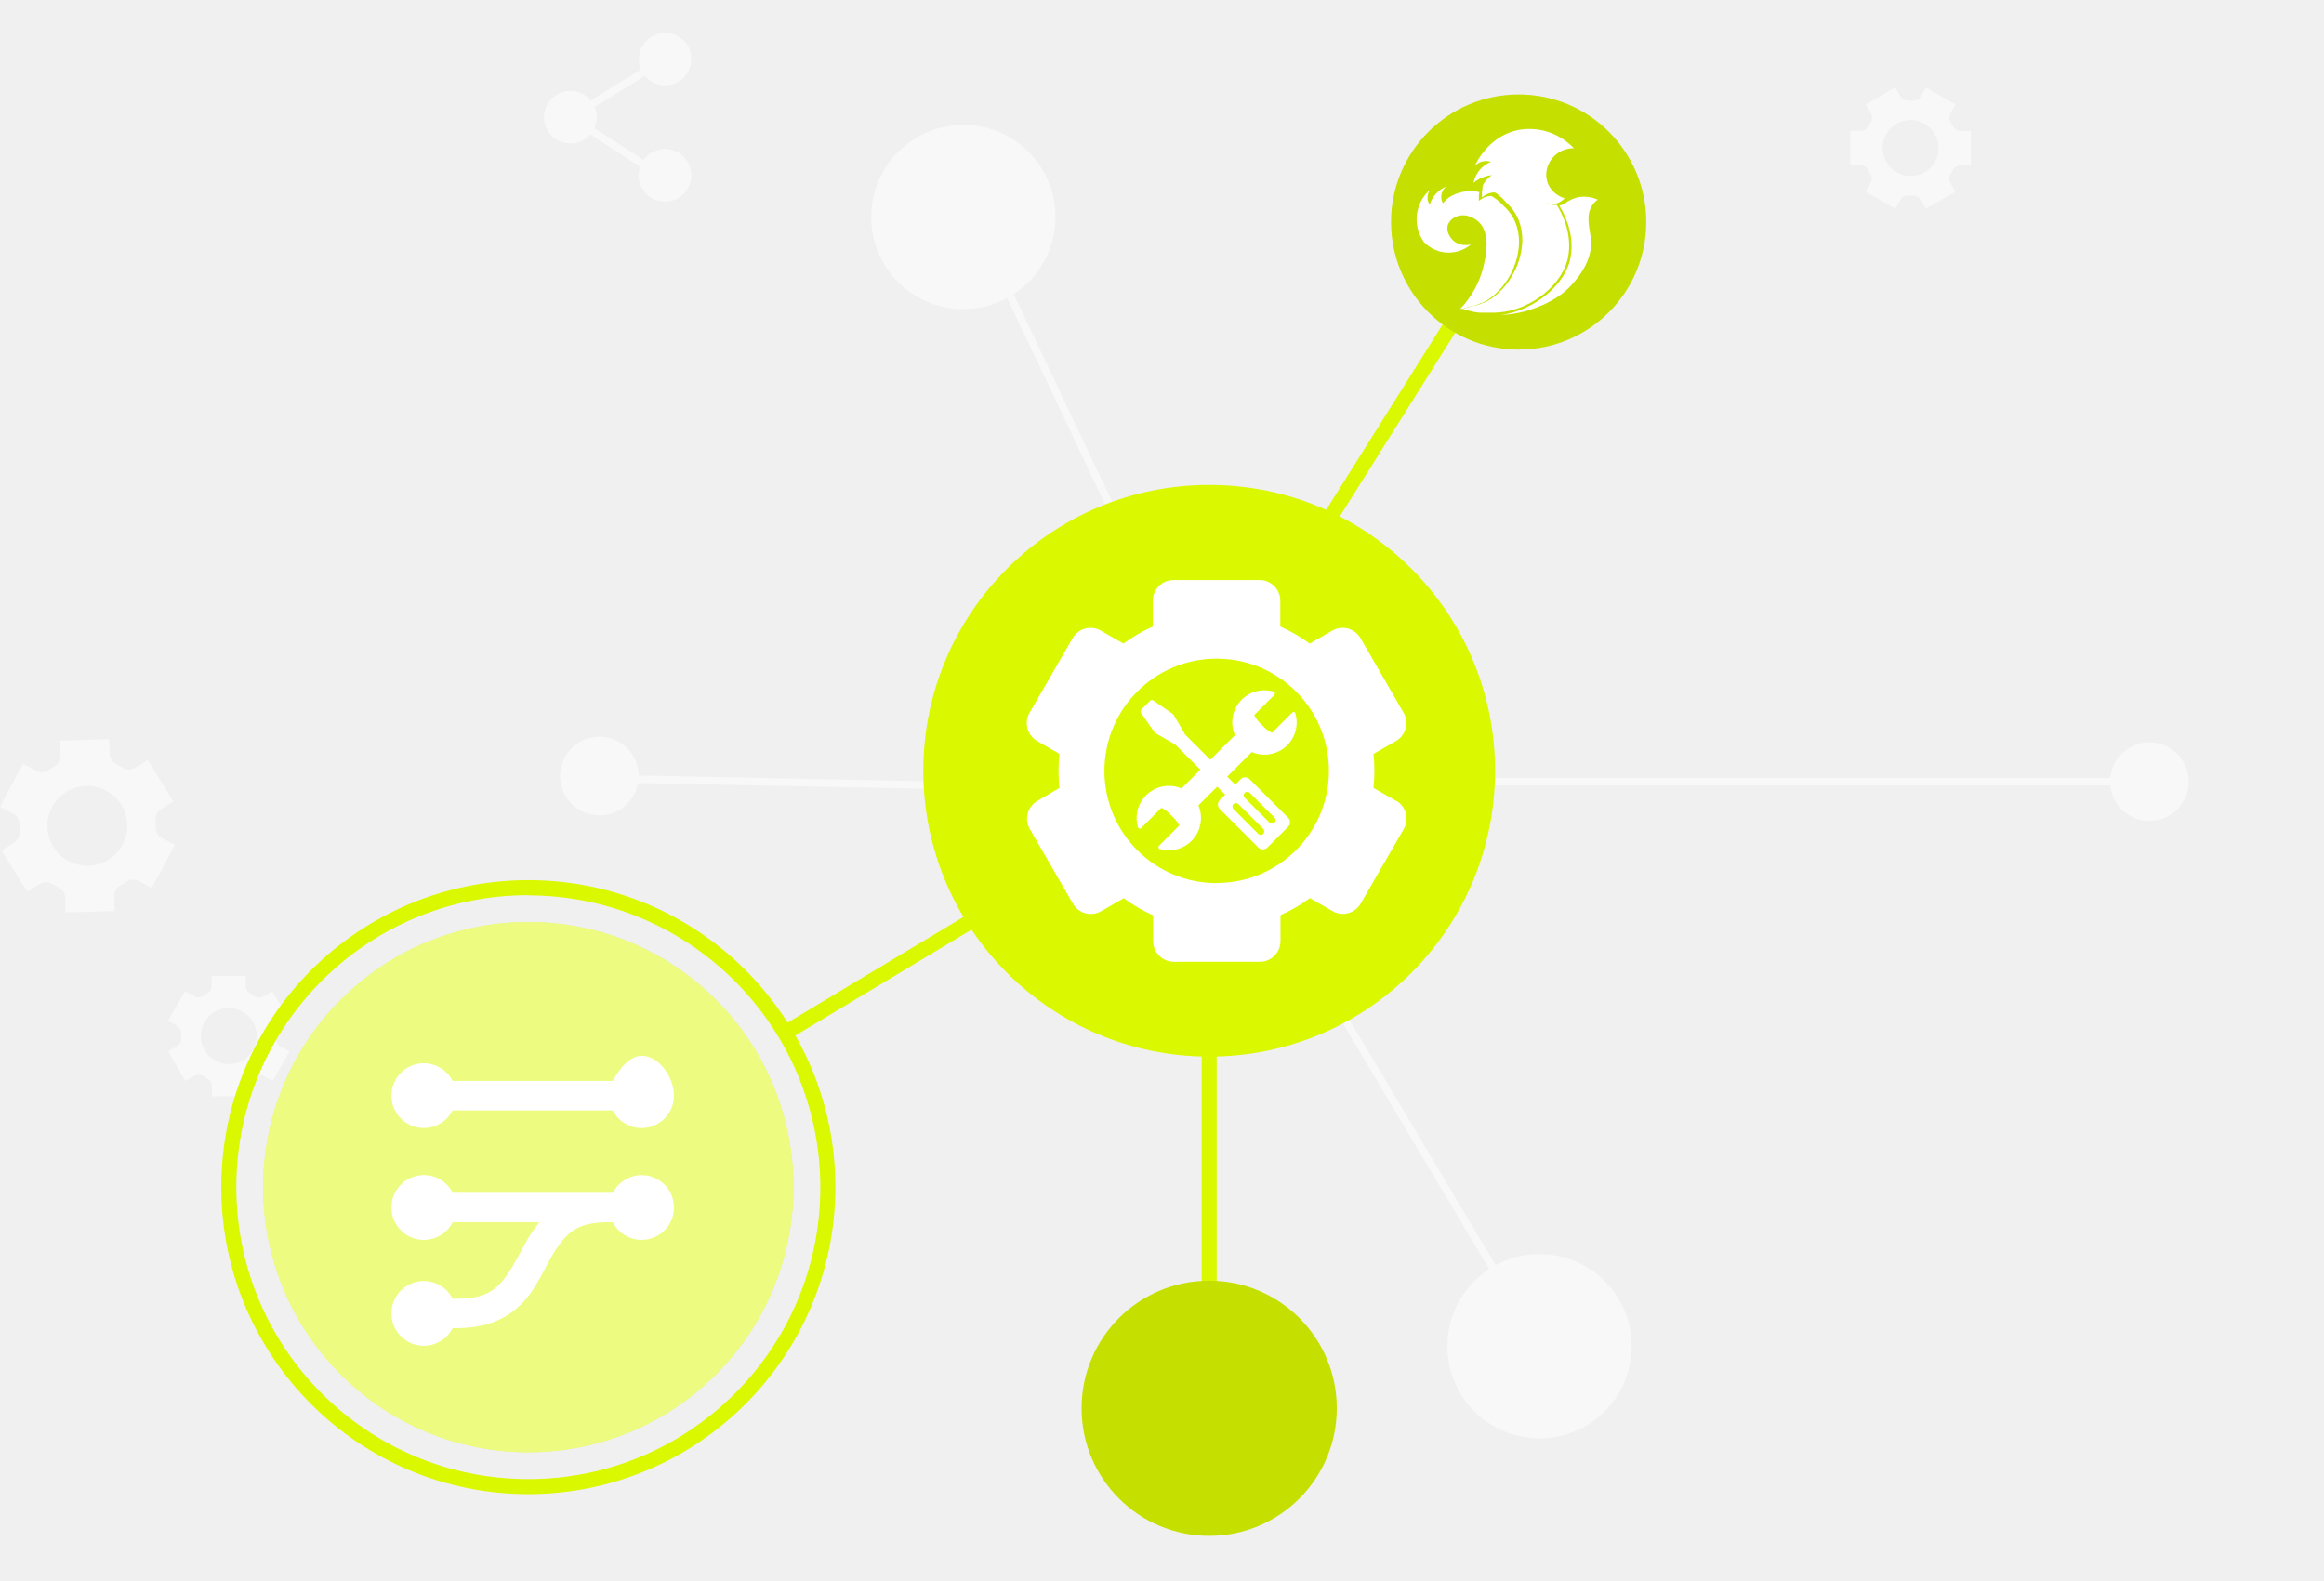
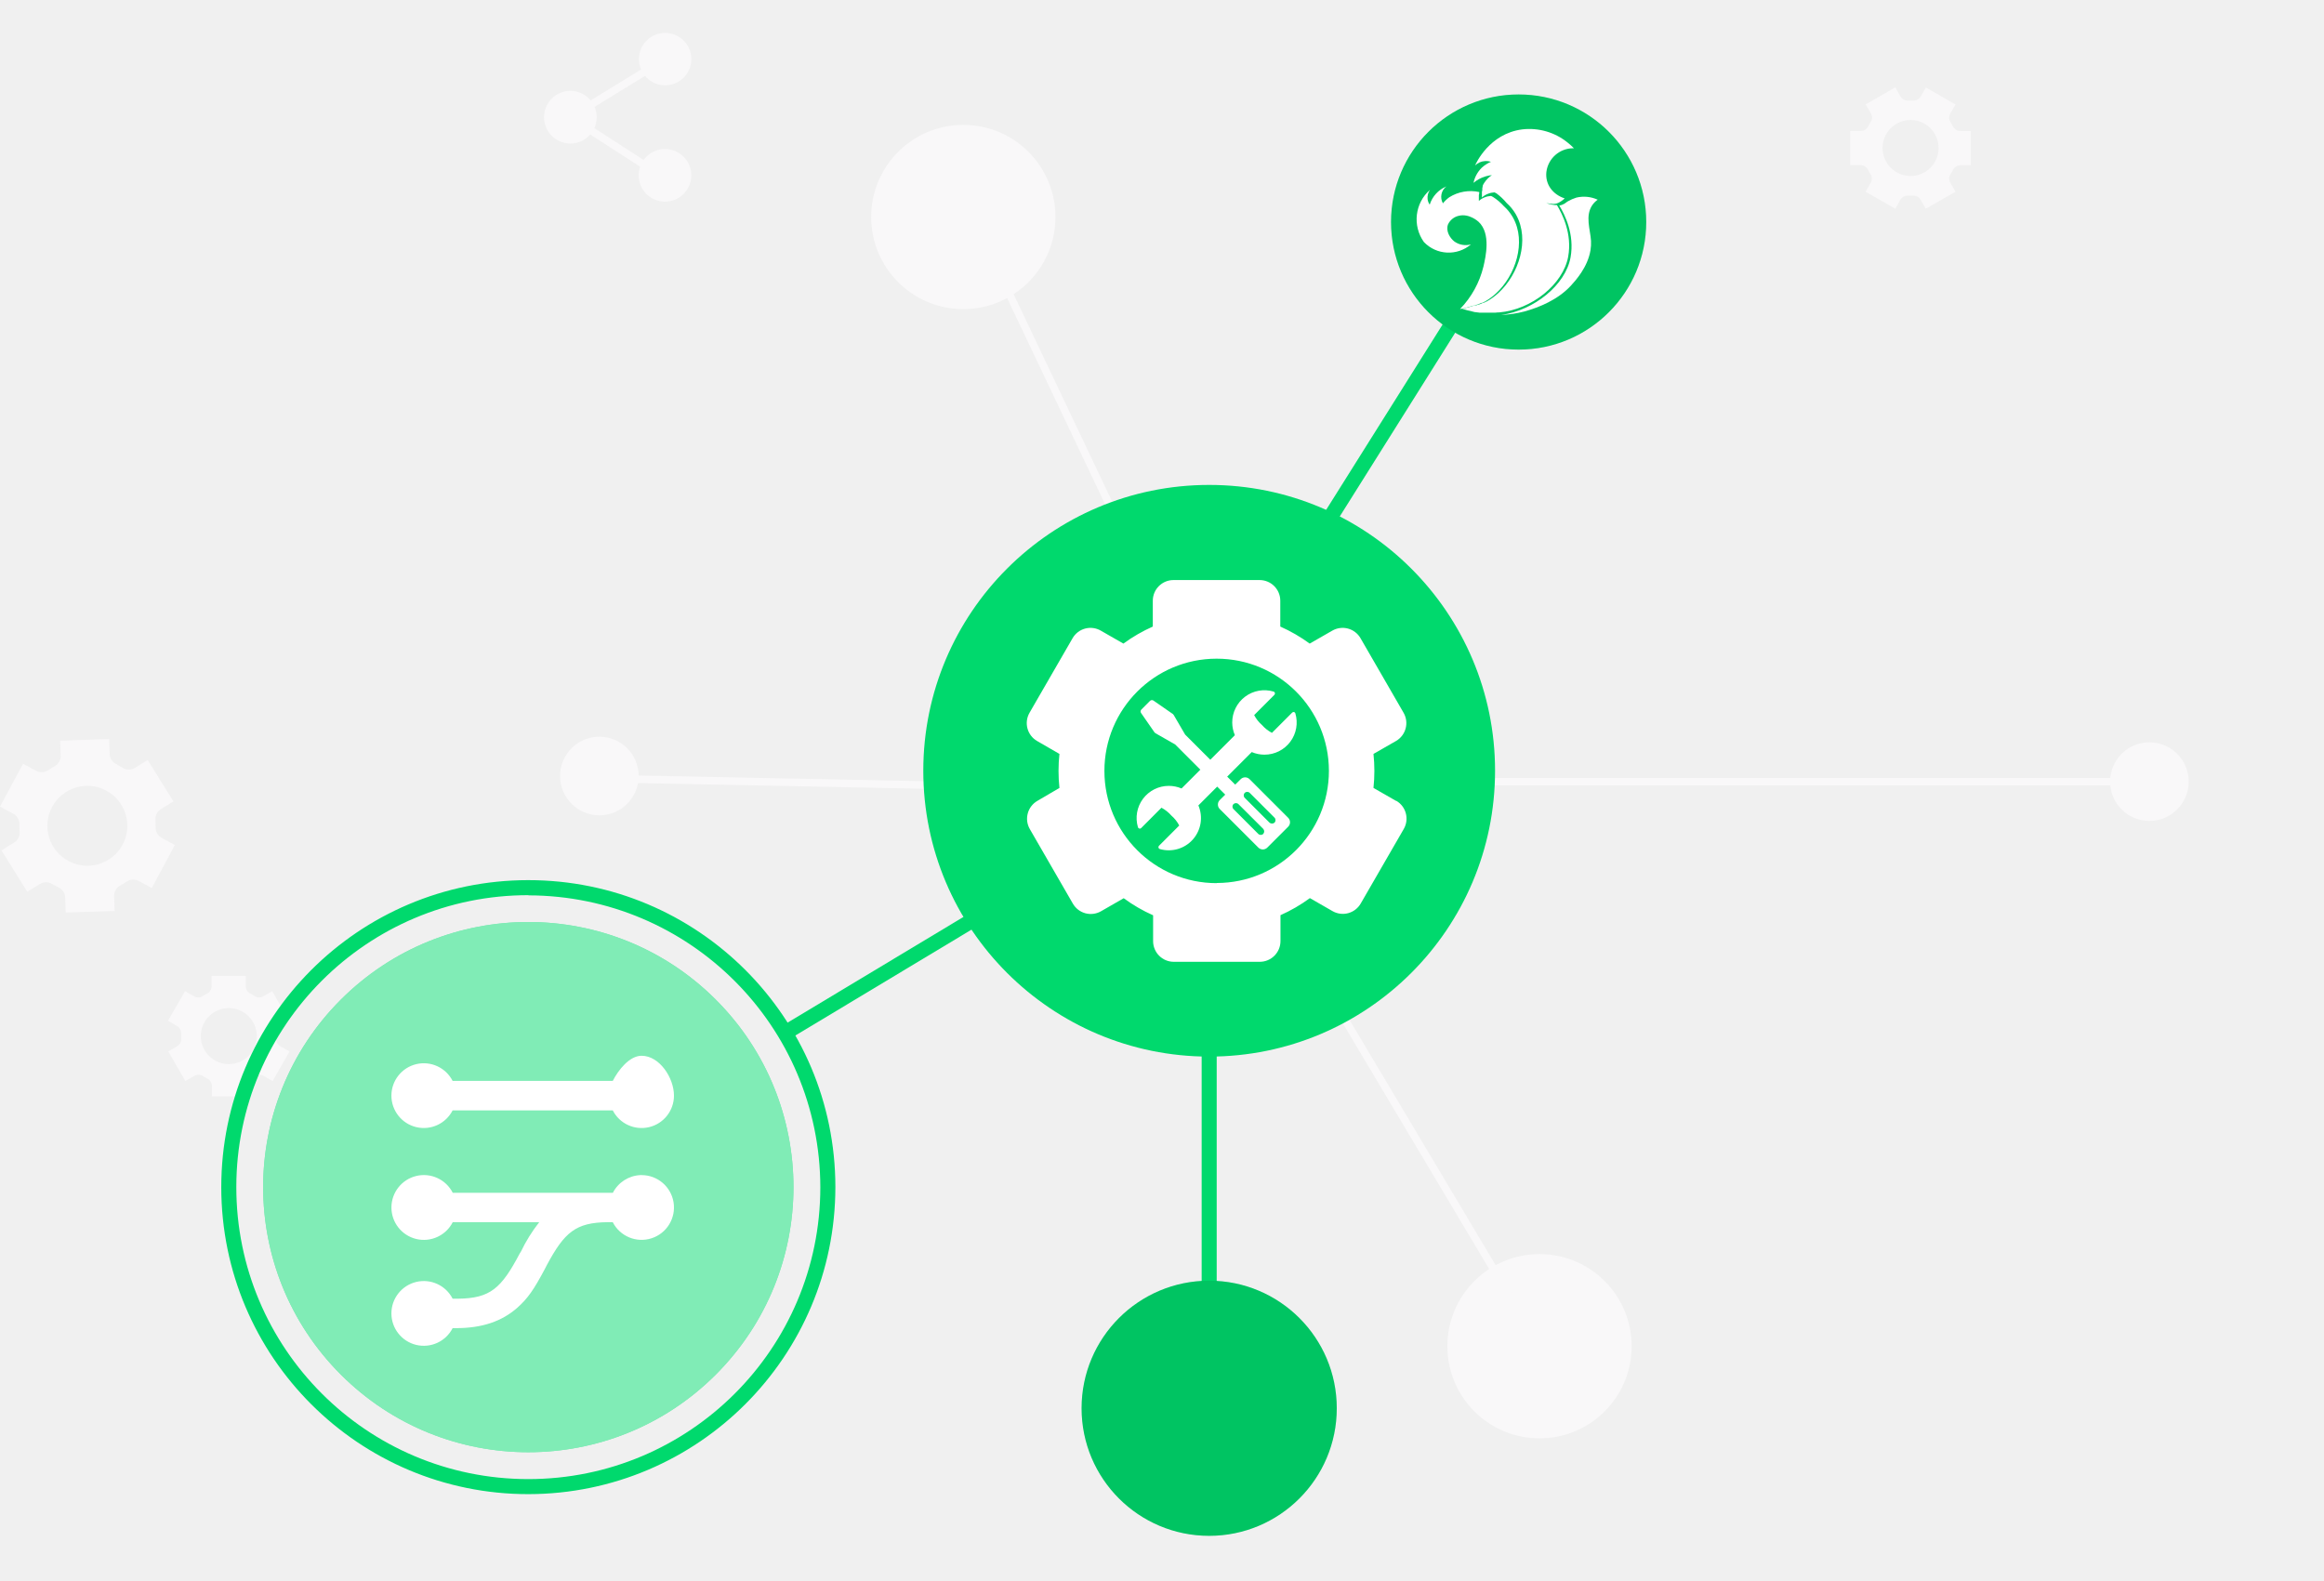
<svg xmlns="http://www.w3.org/2000/svg" id="Layer_1" data-name="Layer 1" width="218.01mm" height="148.33mm" viewBox="0 0 617.99 420.47">
  <defs>
    <style>
      .cls-1 {
        fill: #F9F8F9;
      }

      .cls-2 {
-         fill: #DAF800;
+         fill: #00D96D;
      }

      .cls-3, .cls-5 {
        fill: #fff;
      }

      .cls-3, .cls-4 {
        isolation: isolate;
      }

      .cls-3 {
        opacity: 0.5;
      }

      .cls-4 {
        opacity: 0.1;
      }
    </style>
  </defs>
  <g id="freepik--background-complete--inject-3">
    <path class="cls-1" d="M10.61,235.1a3.14,3.14,0,0,1,3.24,0c.27.17.54.33.83.48l.86.43a3.09,3.09,0,0,1,1.8,2.68l.13,4,13-.4-.12-4A3.08,3.08,0,0,1,32,235.5a16.33,16.33,0,0,0,1.64-1,3.11,3.11,0,0,1,3.22-.21l3.51,1.88,6.13-11.44L43,222.85a3.08,3.08,0,0,1-1.61-2.8c0-.64,0-1.29-.06-1.93a3.09,3.09,0,0,1,1.4-2.89l3.38-2.1-6.84-11-3.4,2.1a3.08,3.08,0,0,1-3.23,0c-.27-.17-.55-.33-.83-.48l-.85-.52a3.07,3.07,0,0,1-1.81-2.68l-.12-4L16,197l.13,4a3.08,3.08,0,0,1-1.63,2.8c-.56.32-1.11.65-1.65,1a3.07,3.07,0,0,1-3.22.21l-3.5-1.88L0,214.52l3.54,1.91a3.08,3.08,0,0,1,1.61,2.8c0,.65,0,1.3.06,1.94a3,3,0,0,1-1.43,2.9L.4,226.17l6.85,11Zm3.25-20.49A10.63,10.63,0,1,1,18.21,229,10.62,10.62,0,0,1,13.86,214.61Z" />
    <path class="cls-1" d="M505.37,53.09a2.17,2.17,0,0,1,2-1.06h1.34a2.17,2.17,0,0,1,2,1.06l1.4,2.41L520,51l-1.4-2.42a2.16,2.16,0,0,1,.08-2.27,9.65,9.65,0,0,0,.68-1.17,2.19,2.19,0,0,1,1.92-1.19h2.79v-9.1h-2.79a2.16,2.16,0,0,1-1.92-1.19c-.21-.4-.43-.79-.68-1.18a2.12,2.12,0,0,1-.08-2.26l1.4-2.42-7.87-4.53-1.4,2.42a2.15,2.15,0,0,1-2,1.06h-1.34a2.16,2.16,0,0,1-2-1.06L504,23.23l-7.88,4.54,1.4,2.41a2.16,2.16,0,0,1-.08,2.27,11.61,11.61,0,0,0-.68,1.18,2.16,2.16,0,0,1-1.92,1.19H492v9.1h2.79a2.19,2.19,0,0,1,1.92,1.19,9.78,9.78,0,0,0,.68,1.18,2.16,2.16,0,0,1,.08,2.27L496.1,51,504,55.51ZM500.6,39.36a7.45,7.45,0,1,1,7.45,7.45A7.46,7.46,0,0,1,500.6,39.36Z" />
    <path class="cls-1" d="M47.11,272.89a2.18,2.18,0,0,1,1.06,2v1.35a2.17,2.17,0,0,1-1,2l-2.42,1.39,4.54,7.88,2.42-1.39a2.18,2.18,0,0,1,2.27.08c.38.24.77.47,1.17.67a2.17,2.17,0,0,1,1.19,1.93v2.78h9.1V288.8a2.2,2.2,0,0,1,1.2-1.93c.4-.2.79-.43,1.17-.67a2.16,2.16,0,0,1,2.26-.08l2.42,1.39L77,279.63l-2.5-1.4a2.13,2.13,0,0,1-1.05-2v-1.34a2.18,2.18,0,0,1,1.06-2l2.42-1.4-4.55-7.87L70,265a2.14,2.14,0,0,1-2.27-.08c-.37-.24-.77-.47-1.17-.68a2.14,2.14,0,0,1-1.2-1.92v-2.78h-9.1v2.78a2.13,2.13,0,0,1-1.19,1.92c-.41.21-.8.44-1.18.68a2.14,2.14,0,0,1-2.27.08l-2.41-1.39-4.54,7.87Zm13.73-4.78a7.45,7.45,0,1,1-7.45,7.45A7.46,7.46,0,0,1,60.84,268.11Z" />
    <circle class="cls-1" cx="409.38" cy="358.04" r="24.5" />
    <circle class="cls-1" cx="256.16" cy="57.71" r="24.5" />
    <circle class="cls-1" cx="159.38" cy="206.39" r="10.45" />
    <circle class="cls-1" cx="571.56" cy="207.88" r="10.45" />
    <rect class="cls-1" x="221.12" y="150.58" width="2" height="115.53" transform="matrix(0.02, -1, 1, 0.02, 9.38, 426.26)" />
    <rect class="cls-1" x="364.46" y="198.45" width="2" height="171.67" transform="translate(-94 227.07) rotate(-30.78)" />
    <rect class="cls-1" x="288.77" y="58" width="2" height="130.34" transform="translate(-24.82 136.25) rotate(-25.41)" />
    <rect class="cls-1" x="349.01" y="206.88" width="222.54" height="2" />
    <circle class="cls-1" cx="176.87" cy="15.72" r="6.97" />
    <path class="cls-1" d="M158.67,31.17a7,7,0,1,1-7-7A7,7,0,0,1,158.67,31.17Z" />
    <path class="cls-1" d="M183.83,46.63a7,7,0,1,1-7-7A7,7,0,0,1,183.83,46.63Z" />
    <polygon class="cls-1" points="176.32 48.27 149.82 31.16 176.34 14.88 177.39 16.57 153.58 31.2 177.41 46.59 176.32 48.27" />
  </g>
  <g id="freepik--Connectivity--inject-3">
    <rect class="cls-2" x="203.6" y="254.1" width="72.25" height="4" transform="translate(-97.68 160.11) rotate(-31.01)" />
    <rect class="cls-2" x="334.97" y="108.96" width="71.01" height="4" transform="translate(79.44 365.63) rotate(-57.86)" />
    <circle class="cls-2" cx="321.54" cy="204.99" r="76.02" />
    <path class="cls-2" d="M140.54,397.38a81.65,81.65,0,1,1,81.6-81.7v.05A81.73,81.73,0,0,1,140.54,397.38Zm0-159.3a77.65,77.65,0,1,0,77.6,77.7v0a77.76,77.76,0,0,0-77.6-77.65Z" />
    <circle class="cls-2" cx="140.49" cy="315.73" r="70.51" transform="translate(-182.11 191.81) rotate(-45)" />
    <circle class="cls-3" cx="140.49" cy="315.73" r="70.51" transform="translate(-182.11 191.81) rotate(-45)" />
    <circle class="cls-2" cx="403.83" cy="59.05" r="33.93" />
    <circle class="cls-4" cx="403.83" cy="59.05" r="33.93" />
    <rect class="cls-2" x="319.54" y="270.47" width="4" height="80.23" />
    <circle class="cls-2" cx="321.54" cy="374.54" r="33.93" />
    <circle class="cls-4" cx="321.54" cy="374.54" r="33.93" />
  </g>
  <path class="cls-5" d="M170.61,312.53a8.61,8.61,0,1,1-7.67,12.52h-1.43c-8.43.1-11.41,2.66-16.14,11.49l-.26.52-.31.59c-2.82,5.28-4.42,7.67-7.3,10.21-4.05,3.55-9.28,5.37-16.2,5.37h-.94a8.61,8.61,0,1,1,0-7.83h1.43c8.59-.09,11.52-2.75,16.4-12h0l.33-.52a42.5,42.5,0,0,1,4.87-7.83h-23a8.62,8.62,0,1,1,0-7.82h42.58a8.67,8.67,0,0,1,7.32-4.7Zm0-31.74c4.75,0,8.61,5.85,8.61,10.61a8.61,8.61,0,0,1-16.28,3.91H120.36a8.61,8.61,0,1,1,0-7.83h42.58C164.41,284.6,167.37,280.79,170.61,280.79Z" />
  <g>
    <path class="cls-5" d="M371.23,213l-6-3.44a42.78,42.78,0,0,0,0-9.05l6-3.44a5.5,5.5,0,0,0,2-7.51l-11.45-19.83a5.49,5.49,0,0,0-7.51-2l-6,3.44a42.15,42.15,0,0,0-7.82-4.53v-6.87a5.5,5.5,0,0,0-5.5-5.5h-22.9a5.5,5.5,0,0,0-5.5,5.5v6.87a42.15,42.15,0,0,0-7.82,4.53l-6-3.44a5.49,5.49,0,0,0-7.51,2l-11.45,19.83a5.5,5.5,0,0,0,2,7.51l5.95,3.44a42.78,42.78,0,0,0,0,9.05L275.85,213a5.5,5.5,0,0,0-2,7.51l11.45,19.83a5.49,5.49,0,0,0,7.51,2l6-3.45a41.64,41.64,0,0,0,7.82,4.54v6.87a5.5,5.5,0,0,0,5.5,5.5H335a5.51,5.51,0,0,0,5.5-5.5V243.4a41.64,41.64,0,0,0,7.82-4.54l6,3.45a5.49,5.49,0,0,0,7.51-2l11.45-19.83a5.5,5.5,0,0,0-2-7.51Zm-47.69,21.88A29.85,29.85,0,1,1,353.38,205,29.84,29.84,0,0,1,323.54,234.84Z" />
    <path class="cls-5" d="M344.12,189.37a.54.54,0,0,0-.5.14l-5.39,5.4a9.2,9.2,0,0,1-2.64-2.08,9.06,9.06,0,0,1-2.09-2.64l5.39-5.4a.54.54,0,0,0,.13-.5.51.51,0,0,0-.35-.36,8.56,8.56,0,0,0-11,8.23,8.72,8.72,0,0,0,.7,3.37l-6.53,6.53-6.69-6.69,0,0-3.06-5.24a.66.66,0,0,0-.21-.23l-5.16-3.58a.73.73,0,0,0-.92.09l-2.29,2.3a.71.71,0,0,0-.09.91l3.58,5.16a.66.66,0,0,0,.23.21L312.5,198h0l6.69,6.7-5,5a8.62,8.62,0,0,0-3.38-.69,8.55,8.55,0,0,0-8.21,11,.49.49,0,0,0,.36.35.51.51,0,0,0,.5-.13l5.39-5.41a9.35,9.35,0,0,1,2.64,2.09,9.06,9.06,0,0,1,2.09,2.64l-5.39,5.4a.5.5,0,0,0-.13.49.5.5,0,0,0,.35.37,8.57,8.57,0,0,0,10.26-11.6l5-5,2.14,2.13-1.46,1.45a1.66,1.66,0,0,0-.49,1.19,1.62,1.62,0,0,0,.49,1.18l10.27,10.27a1.68,1.68,0,0,0,2.37,0l5.56-5.56a1.68,1.68,0,0,0,0-2.37l-10.27-10.27a1.67,1.67,0,0,0-2.36,0l-1.46,1.45-2.13-2.13,6.53-6.53a8.62,8.62,0,0,0,3.38.69h0a8.55,8.55,0,0,0,8.21-11A.52.52,0,0,0,344.12,189.37ZM331,210.87a.94.94,0,0,1,1.32,0l6.59,6.59a.94.94,0,0,1,0,1.33,1,1,0,0,1-1.33,0L331,212.2A.94.94,0,0,1,331,210.87Zm-3,3a.94.94,0,0,1,1.33,0l6.59,6.58a1,1,0,0,1,0,1.33.94.94,0,0,1-1.33,0L328,215.18A.94.94,0,0,1,328,213.86Z" />
  </g>
  <path class="cls-5" d="M417,68.3c1.12-6.16-1.58-11.44-3-13.77a3.5,3.5,0,0,1-.56,0,9.13,9.13,0,0,1-1.56-.29c-.28-.09-.56-.19-.82-.3l.23.07a8.15,8.15,0,0,0,1.55.22,3.06,3.06,0,0,0,1.5-.26,7,7,0,0,0,1.74-1.2c-3.23-1.07-5.24-3.79-4.87-7.06a7.2,7.2,0,0,1,7.12-6.28h.2a16.39,16.39,0,0,0-1.67-1.51,16.17,16.17,0,0,0-12.05-3.51C396,35.53,392.43,43.55,392.25,44l.14-.12a4.37,4.37,0,0,1,1-.66,4.27,4.27,0,0,1,.81-.28,5.57,5.57,0,0,1,.66-.1,4.13,4.13,0,0,1,1.61.2h0a6.89,6.89,0,0,0-1,.49A8,8,0,0,0,394,44.63a7.91,7.91,0,0,0-2.17,4,8.66,8.66,0,0,1,1.46-1c.24-.13.5-.26.78-.38s.72-.27,1.05-.37.59-.15.86-.2l.74-.1h0a7,7,0,0,0-2,2c-.06.1-.13.19-.19.3v0a.75.75,0,0,0-.07.12,2.26,2.26,0,0,0-.11.22l-.05.1,0,.09,0,0,0,0v0l0,.08c0,.06-.05.12-.07.19a.36.36,0,0,1,0,.09l0,.09-.06.17c0,.05,0,.1,0,.15h0v0l0,.08,0,.12c0,.06,0,.11,0,.16s-.07.32-.1.48,0,.19,0,.28l0,.08h0v0s0,.06,0,.1a.28.28,0,0,0,0,.09v0a1.36,1.36,0,0,0,0,.2v0s0,0,0,0v.07h0v.11c0,.12,0,.23,0,.31l0,.27a4.19,4.19,0,0,1,.71-.55,4.82,4.82,0,0,1,.82-.41,4.14,4.14,0,0,1,.53-.19l.37-.1a5.6,5.6,0,0,1,.9-.12l.52.26A15.34,15.34,0,0,1,400.65,54,12.27,12.27,0,0,1,403,56.85c.06.11.12.23.19.34,3.63,6.59.73,15.75-4.76,20.75a16.8,16.8,0,0,1-3,2.19l-.11.06-.06,0-.14.07-.42.22-.1,0-.1,0-.18.09h0l-.26.11-.18.08-.22.09-.17.07-.18.06-.06,0h0l-.22.09h-.05l-.05,0-.21.08-.22.07-.08,0-.15,0-.11,0h0l-.05,0-.28.09h0l-.31.1c-.34.11-.68.2-1,.3h0l-1,.26h-.07l-.71.16.12,0h0a24.1,24.1,0,0,0,2.56.69l.31.08.25.06.32.07.21,0,.32.06.16,0,.36.06.32,0,.28,0,.19,0h.22l.27,0h0l.23,0h2l.64,0,.2,0,.57-.06.31,0h.05C407.33,82.37,415.65,75.58,417,68.3Z" />
  <path class="cls-5" d="M385.39,52.46a8.75,8.75,0,0,0-1.69,1.62,3.48,3.48,0,0,1,.92-4.5,7.8,7.8,0,0,0-4.44,4.85,3.4,3.4,0,0,1-.56-1.47,3.63,3.63,0,0,1,.63-2.47,10.42,10.42,0,0,0-1.62,13.87,9.11,9.11,0,0,0,12.53.63,5.15,5.15,0,0,1-4.43-.77c-1.19-.93-2.31-2.78-1.69-4.51a4.14,4.14,0,0,1,2.88-2.32c2.76-.69,5.17,1.51,5.28,1.62,3.31,3.11,1.87,9.29,1.27,11.89a24.55,24.55,0,0,1-6.21,11.28l.11,0,.69-.16h.07l1-.25h0l1-.29.3-.09h0l.27-.09.05,0h0l.11,0,.15-.05.08,0,.21-.07.21-.07,0,0,0,0,.22-.08h0l.07,0,.16-.06.18-.07.21-.09.17-.07.25-.11h0l.18-.08.09,0,.1,0,.41-.21a.61.61,0,0,1,.14-.07l.06,0,.1-.06a16.17,16.17,0,0,0,2.9-2.12c5.32-4.85,8.14-13.75,4.62-20.15-.06-.11-.12-.22-.19-.33a11.84,11.84,0,0,0-2.26-2.76A14.66,14.66,0,0,0,397,52.37l-.51-.26a6.41,6.41,0,0,0-.87.12l-.36.09-.52.19a5.28,5.28,0,0,0-.79.4,3.63,3.63,0,0,0-.7.54h0l0-.27q0-.12,0-.3a.25.25,0,0,1,0-.08v0h0v-.14a1.11,1.11,0,0,0,0-.19v-.14s0-.06,0-.09v0h0v-.08c0-.08,0-.18,0-.27s.06-.31.1-.47a1.13,1.13,0,0,1,0-.15l0-.11a.29.29,0,0,0,0-.09A10.71,10.71,0,0,0,385.39,52.46Z" />
  <path class="cls-5" d="M424.85,53.11a6,6,0,0,0-1.41,1.41c-2,2.9-.54,6.51-.36,9.57a11.66,11.66,0,0,1-.14,2.45c-.74,4.55-4,8.1-5.22,9.44-3.44,3.73-8.41,5.77-12.35,6.86a30.13,30.13,0,0,1-6.08.93h-.07c8.79-1.27,17.1-8,18.42-15.33,1.11-6.16-1.58-11.44-3-13.78a3.18,3.18,0,0,0,1.26-.43,1.05,1.05,0,0,0,.21-.12l.15-.1.09-.08a.31.31,0,0,0,.09-.07c.06,0,.15-.08.19-.13s.17-.12.28-.18a11.19,11.19,0,0,1,2.29-1A8.75,8.75,0,0,1,424.85,53.11Z" />
</svg>
